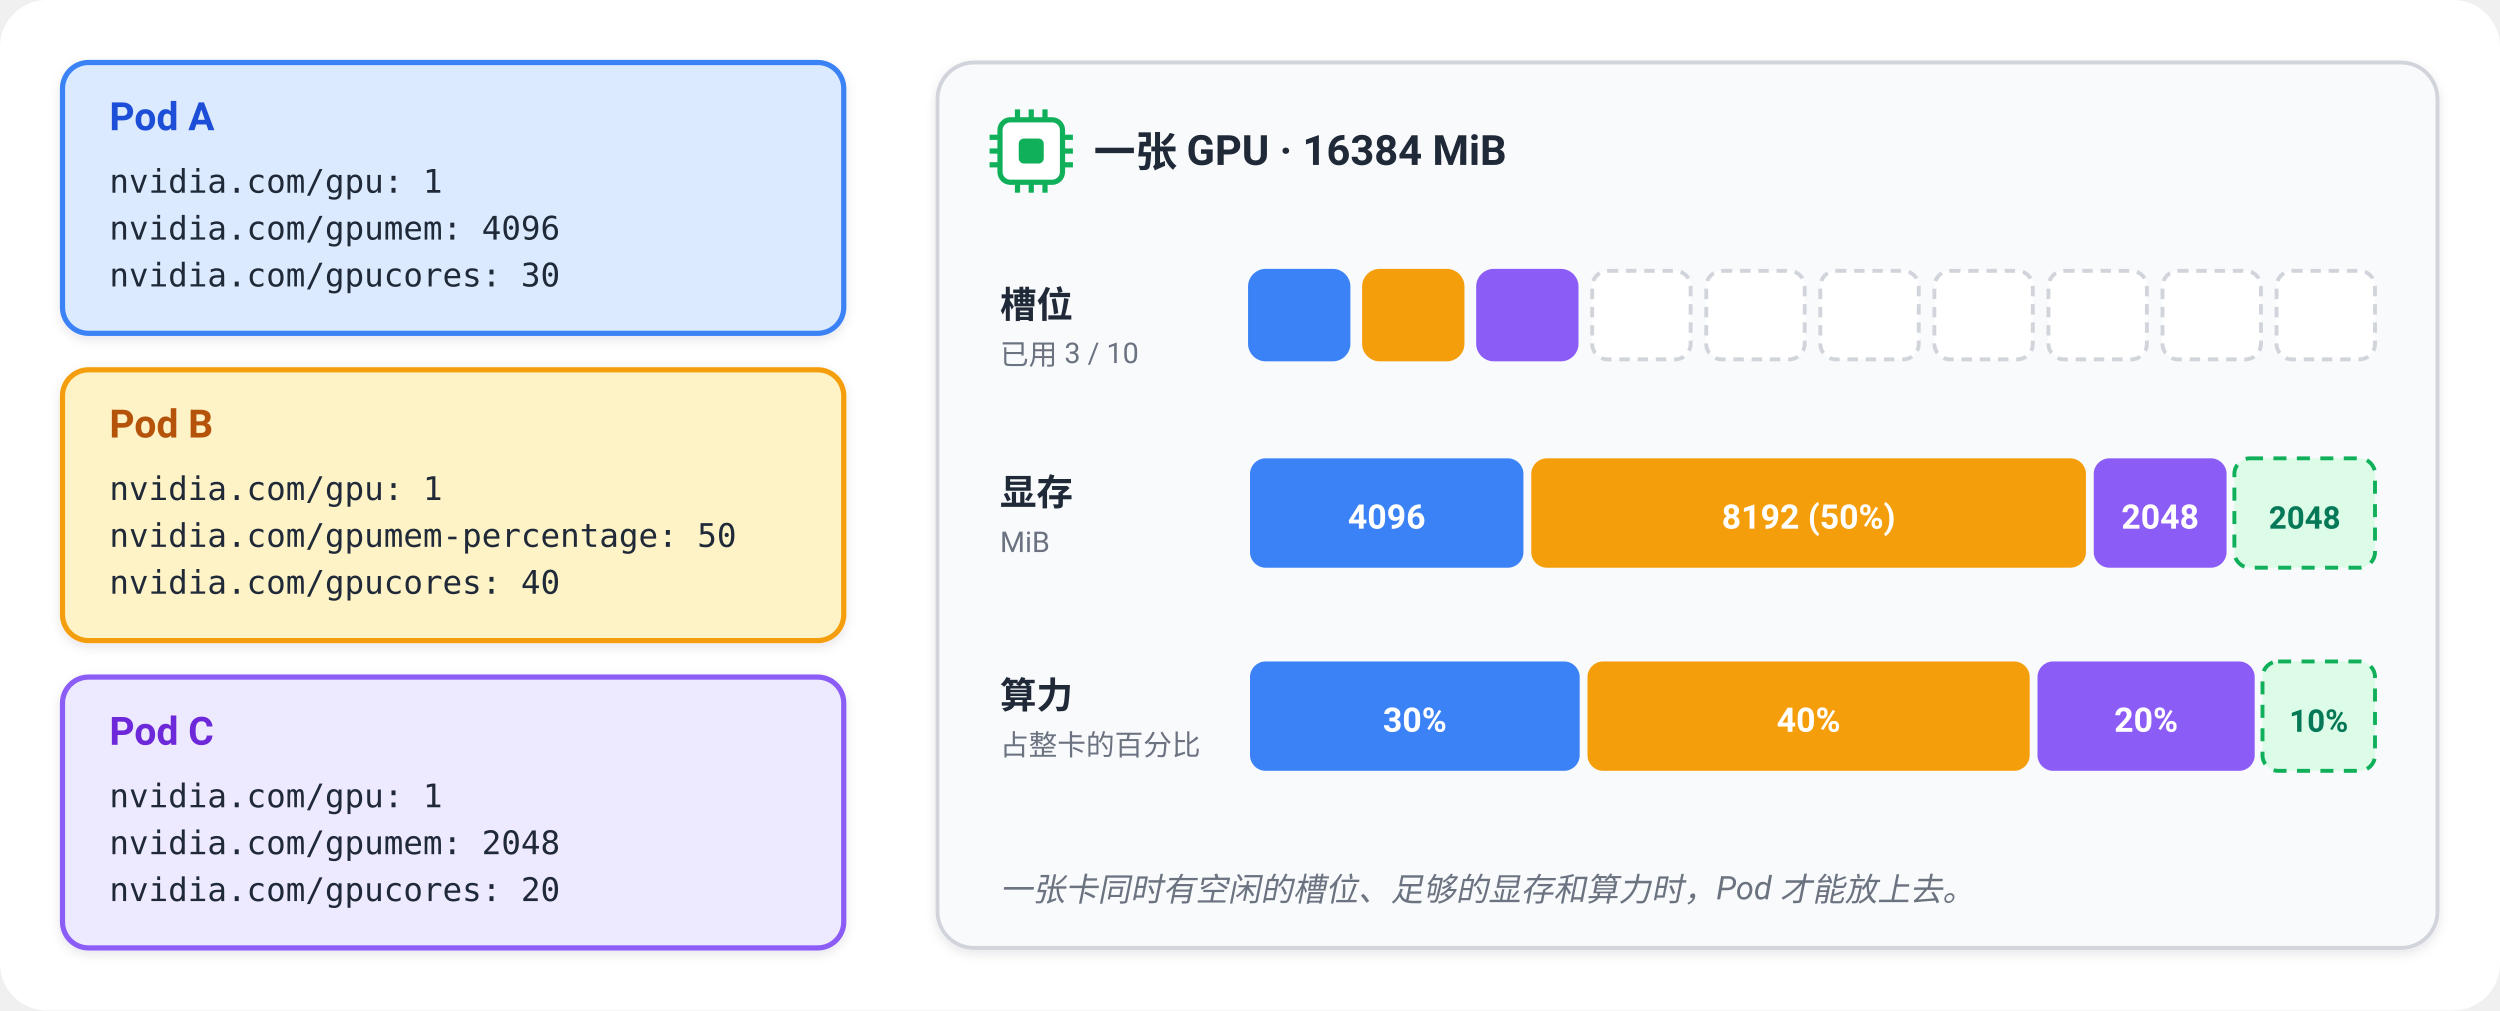
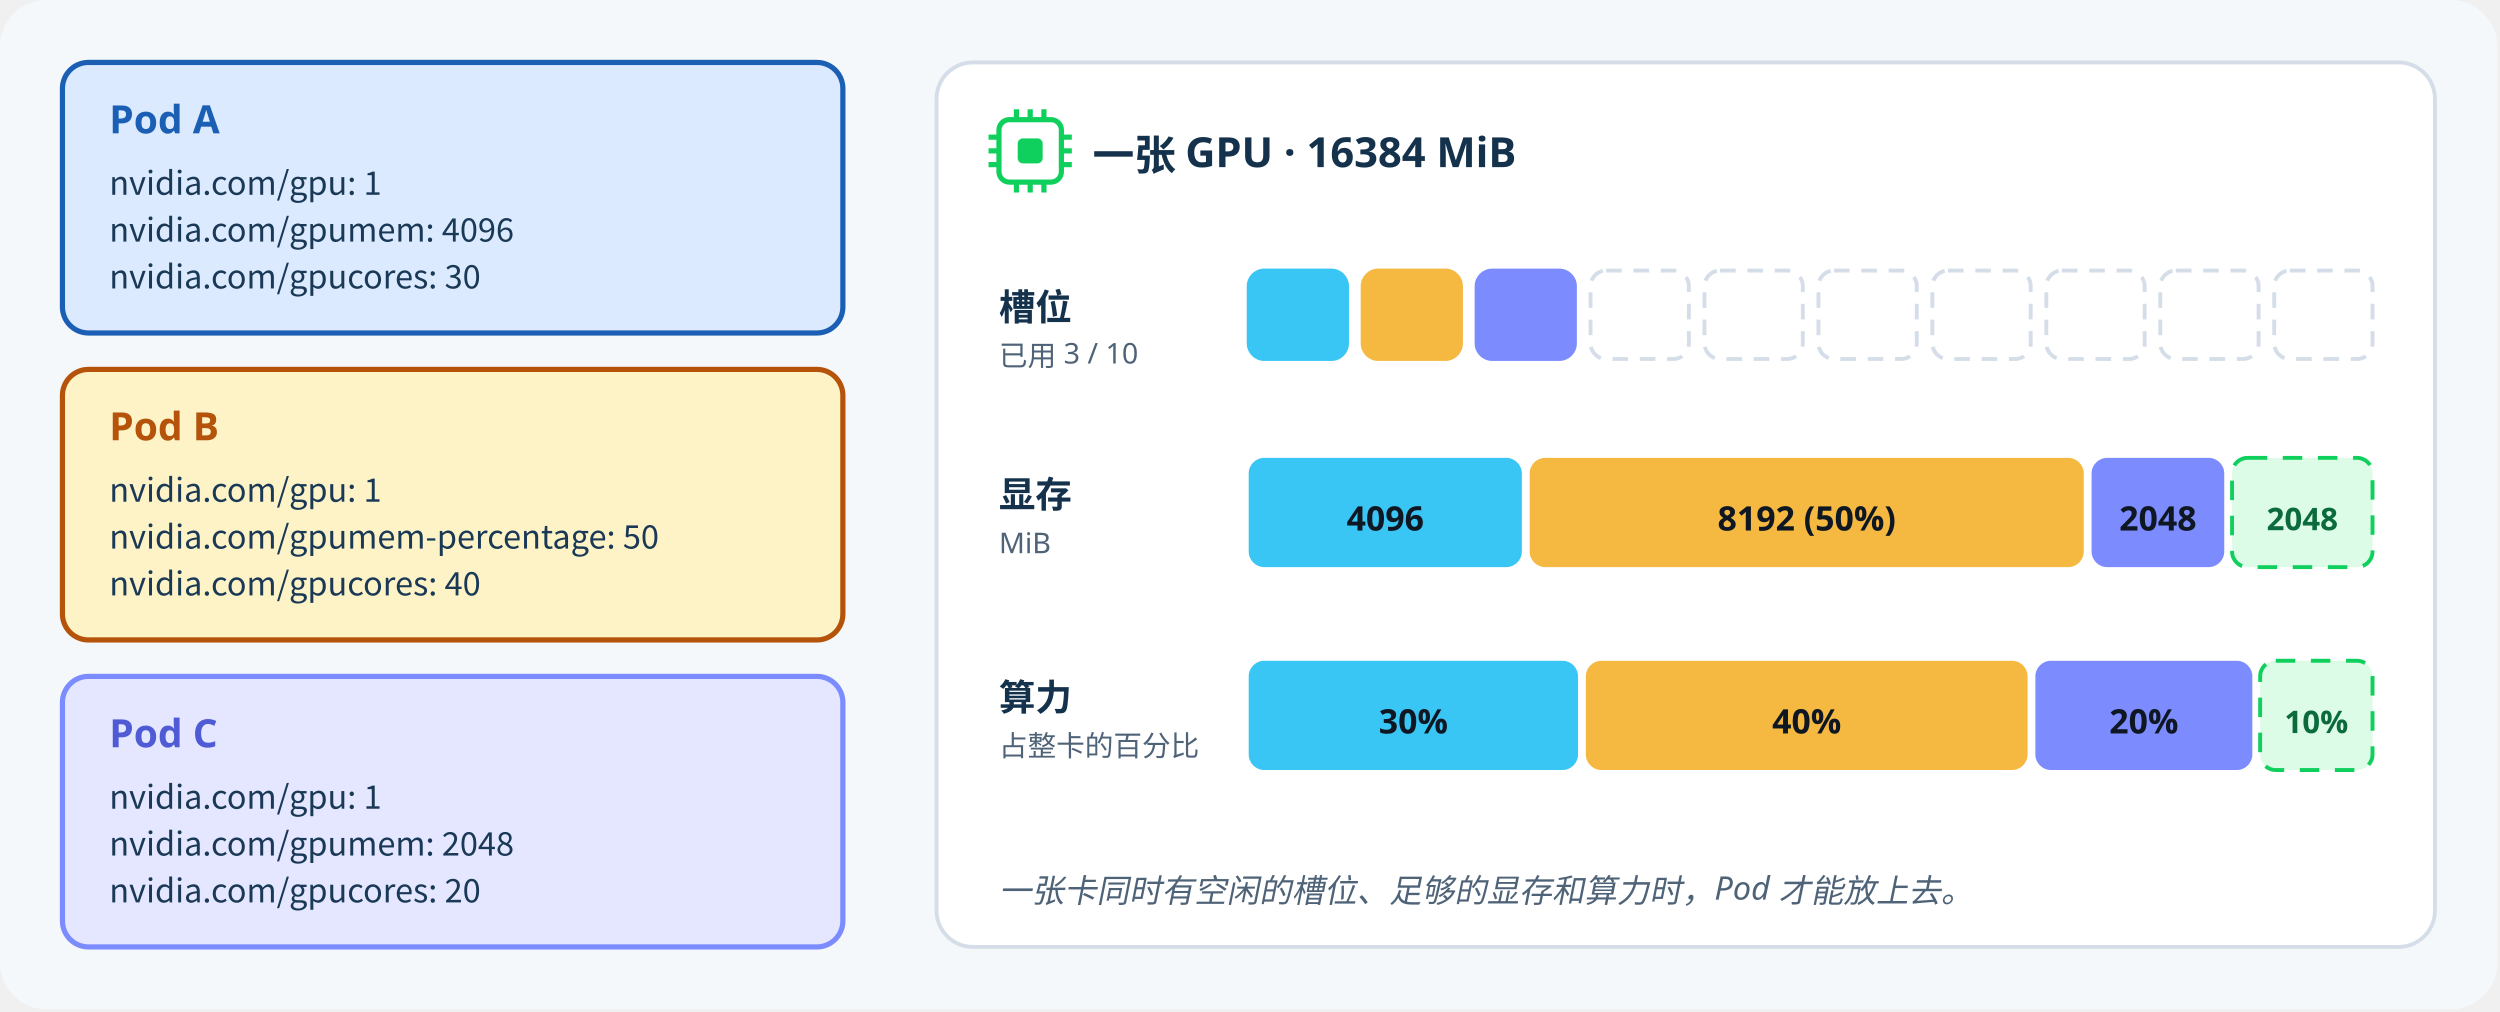
- <svg xmlns="http://www.w3.org/2000/svg" viewBox="0 0 960 388" width="960" height="388" role="img">
-   <defs>
-     <pattern id="hatch" width="8" height="8" patternUnits="userSpaceOnUse" patternTransform="rotate(45)">
-       <rect width="8" height="8" fill="#F3F4F6" />
-       <line x1="0" y1="0" x2="0" y2="8" stroke="#D1D5DB" stroke-width="3" />
-     </pattern>
-     <marker id="arrow" viewBox="0 0 10 10" refX="8.5" refY="5" markerWidth="7" markerHeight="7" orient="auto-start-reverse">
-       <path d="M0,0 L10,5 L0,10 z" fill="#64748B" />
-     </marker>
-     <marker id="arrowG" viewBox="0 0 10 10" refX="8.5" refY="5" markerWidth="7" markerHeight="7" orient="auto-start-reverse">
-       <path d="M0,0 L10,5 L0,10 z" fill="#10B05A" />
-     </marker>
-     <marker id="arrowR" viewBox="0 0 10 10" refX="8.5" refY="5" markerWidth="7" markerHeight="7" orient="auto-start-reverse">
-       <path d="M0,0 L10,5 L0,10 z" fill="#EF4444" />
-     </marker>
-     <filter id="shadow" x="-10%" y="-10%" width="120%" height="130%">
-       <feDropShadow dx="0" dy="1.5" stdDeviation="2" flood-color="#0F172A" flood-opacity="0.10" />
-     </filter>
-   </defs>
-   <rect x="0" y="0" width="960" height="388" rx="18" fill="#FFFFFF" />
-   <rect x="24" y="24" width="300" height="104" rx="10" fill="#DBEAFE" stroke="#3B82F6" stroke-width="2" filter="url(#shadow)" />
-   <text x="42" y="50" font-family="-apple-system, BlinkMacSystemFont, 'Segoe UI', Roboto, 'Helvetica Neue', Arial, 'PingFang SC', 'Hiragino Sans GB', 'Noto Sans CJK SC', 'Microsoft YaHei', sans-serif" font-size="15" font-weight="700" fill="#1D4ED8" text-anchor="start">Pod A</text>
-   <text x="42" y="74" font-family="ui-monospace, SFMono-Regular, Menlo, Consolas, monospace" font-size="12.5" font-weight="400" fill="#1F2937" text-anchor="start">nvidia.com/gpu: 1</text>
-   <text x="42" y="92" font-family="ui-monospace, SFMono-Regular, Menlo, Consolas, monospace" font-size="12.5" font-weight="400" fill="#1F2937" text-anchor="start">nvidia.com/gpumem: 4096</text>
-   <text x="42" y="110" font-family="ui-monospace, SFMono-Regular, Menlo, Consolas, monospace" font-size="12.5" font-weight="400" fill="#1F2937" text-anchor="start">nvidia.com/gpucores: 30</text>
-   <rect x="24" y="142" width="300" height="104" rx="10" fill="#FEF3C7" stroke="#F59E0B" stroke-width="2" filter="url(#shadow)" />
-   <text x="42" y="168" font-family="-apple-system, BlinkMacSystemFont, 'Segoe UI', Roboto, 'Helvetica Neue', Arial, 'PingFang SC', 'Hiragino Sans GB', 'Noto Sans CJK SC', 'Microsoft YaHei', sans-serif" font-size="15" font-weight="700" fill="#B45309" text-anchor="start">Pod B</text>
-   <text x="42" y="192" font-family="ui-monospace, SFMono-Regular, Menlo, Consolas, monospace" font-size="12.5" font-weight="400" fill="#1F2937" text-anchor="start">nvidia.com/gpu: 1</text>
-   <text x="42" y="210" font-family="ui-monospace, SFMono-Regular, Menlo, Consolas, monospace" font-size="12.5" font-weight="400" fill="#1F2937" text-anchor="start">nvidia.com/gpumem-percentage: 50</text>
-   <text x="42" y="228" font-family="ui-monospace, SFMono-Regular, Menlo, Consolas, monospace" font-size="12.5" font-weight="400" fill="#1F2937" text-anchor="start">nvidia.com/gpucores: 40</text>
-   <rect x="24" y="260" width="300" height="104" rx="10" fill="#EDE9FE" stroke="#8B5CF6" stroke-width="2" filter="url(#shadow)" />
-   <text x="42" y="286" font-family="-apple-system, BlinkMacSystemFont, 'Segoe UI', Roboto, 'Helvetica Neue', Arial, 'PingFang SC', 'Hiragino Sans GB', 'Noto Sans CJK SC', 'Microsoft YaHei', sans-serif" font-size="15" font-weight="700" fill="#6D28D9" text-anchor="start">Pod C</text>
-   <text x="42" y="310" font-family="ui-monospace, SFMono-Regular, Menlo, Consolas, monospace" font-size="12.5" font-weight="400" fill="#1F2937" text-anchor="start">nvidia.com/gpu: 1</text>
-   <text x="42" y="328" font-family="ui-monospace, SFMono-Regular, Menlo, Consolas, monospace" font-size="12.5" font-weight="400" fill="#1F2937" text-anchor="start">nvidia.com/gpumem: 2048</text>
-   <text x="42" y="346" font-family="ui-monospace, SFMono-Regular, Menlo, Consolas, monospace" font-size="12.5" font-weight="400" fill="#1F2937" text-anchor="start">nvidia.com/gpucores: 20</text>
-   <rect x="360" y="24" width="576" height="340" rx="14" fill="#F8FAFC" stroke="#D1D5DB" stroke-width="1.5" filter="url(#shadow)" />
-   <line x1="390.72" y1="42" x2="390.72" y2="46" stroke="#10B05A" stroke-width="2" />
-   <line x1="390.72" y1="70" x2="390.72" y2="74" stroke="#10B05A" stroke-width="2" />
-   <line x1="380" y1="52.72" x2="384" y2="52.72" stroke="#10B05A" stroke-width="2" />
-   <line x1="408" y1="52.72" x2="412" y2="52.72" stroke="#10B05A" stroke-width="2" />
-   <line x1="396.0" y1="42" x2="396.0" y2="46" stroke="#10B05A" stroke-width="2" />
-   <line x1="396.0" y1="70" x2="396.0" y2="74" stroke="#10B05A" stroke-width="2" />
-   <line x1="380" y1="58.0" x2="384" y2="58.0" stroke="#10B05A" stroke-width="2" />
-   <line x1="408" y1="58.0" x2="412" y2="58.0" stroke="#10B05A" stroke-width="2" />
-   <line x1="401.28" y1="42" x2="401.28" y2="46" stroke="#10B05A" stroke-width="2" />
-   <line x1="401.28" y1="70" x2="401.28" y2="74" stroke="#10B05A" stroke-width="2" />
-   <line x1="380" y1="63.28" x2="384" y2="63.28" stroke="#10B05A" stroke-width="2" />
-   <line x1="408" y1="63.28" x2="412" y2="63.28" stroke="#10B05A" stroke-width="2" />
-   <rect x="384" y="46" width="24" height="24" rx="4" fill="#fff" stroke="#10B05A" stroke-width="2" />
-   <rect x="391.2" y="53.2" width="9.6" height="9.6" rx="2" fill="#10B05A" />
-   <text x="420" y="64" font-family="-apple-system, BlinkMacSystemFont, 'Segoe UI', Roboto, 'Helvetica Neue', Arial, 'PingFang SC', 'Hiragino Sans GB', 'Noto Sans CJK SC', 'Microsoft YaHei', sans-serif" font-size="16" font-weight="700" fill="#1F2937" text-anchor="start">一张 GPU · 16384 MiB</text>
-   <text x="384" y="122" font-family="-apple-system, BlinkMacSystemFont, 'Segoe UI', Roboto, 'Helvetica Neue', Arial, 'PingFang SC', 'Hiragino Sans GB', 'Noto Sans CJK SC', 'Microsoft YaHei', sans-serif" font-size="14" font-weight="700" fill="#1F2937" text-anchor="start">槽位</text>
-   <text x="384" y="140" font-family="-apple-system, BlinkMacSystemFont, 'Segoe UI', Roboto, 'Helvetica Neue', Arial, 'PingFang SC', 'Hiragino Sans GB', 'Noto Sans CJK SC', 'Microsoft YaHei', sans-serif" font-size="11" font-weight="400" fill="#6B7280" text-anchor="start">已用 3 / 10</text>
-   <rect x="480.0" y="104" width="37.8" height="34" rx="6" fill="#3B82F6" stroke="#3B82F6" stroke-width="1.5" />
-   <rect x="523.8" y="104" width="37.8" height="34" rx="6" fill="#F59E0B" stroke="#F59E0B" stroke-width="1.5" />
-   <rect x="567.6" y="104" width="37.8" height="34" rx="6" fill="#8B5CF6" stroke="#8B5CF6" stroke-width="1.5" />
-   <rect x="611.4" y="104" width="37.8" height="34" rx="6" fill="#fff" stroke="#D1D5DB" stroke-width="1.5" stroke-dasharray="4 3" />
-   <rect x="655.2" y="104" width="37.8" height="34" rx="6" fill="#fff" stroke="#D1D5DB" stroke-width="1.5" stroke-dasharray="4 3" />
-   <rect x="699.0" y="104" width="37.8" height="34" rx="6" fill="#fff" stroke="#D1D5DB" stroke-width="1.5" stroke-dasharray="4 3" />
-   <rect x="742.8" y="104" width="37.8" height="34" rx="6" fill="#fff" stroke="#D1D5DB" stroke-width="1.5" stroke-dasharray="4 3" />
-   <rect x="786.6" y="104" width="37.8" height="34" rx="6" fill="#fff" stroke="#D1D5DB" stroke-width="1.5" stroke-dasharray="4 3" />
-   <rect x="830.4" y="104" width="37.8" height="34" rx="6" fill="#fff" stroke="#D1D5DB" stroke-width="1.5" stroke-dasharray="4 3" />
-   <rect x="874.2" y="104" width="37.8" height="34" rx="6" fill="#fff" stroke="#D1D5DB" stroke-width="1.5" stroke-dasharray="4 3" />
-   <text x="384" y="194" font-family="-apple-system, BlinkMacSystemFont, 'Segoe UI', Roboto, 'Helvetica Neue', Arial, 'PingFang SC', 'Hiragino Sans GB', 'Noto Sans CJK SC', 'Microsoft YaHei', sans-serif" font-size="14" font-weight="700" fill="#1F2937" text-anchor="start">显存</text>
-   <text x="384" y="212" font-family="-apple-system, BlinkMacSystemFont, 'Segoe UI', Roboto, 'Helvetica Neue', Arial, 'PingFang SC', 'Hiragino Sans GB', 'Noto Sans CJK SC', 'Microsoft YaHei', sans-serif" font-size="11" font-weight="400" fill="#6B7280" text-anchor="start">MiB</text>
-   <rect x="480" y="176" width="105.0" height="42" rx="6" fill="#3B82F6" />
-   <text x="532.5" y="203" font-family="-apple-system, BlinkMacSystemFont, 'Segoe UI', Roboto, 'Helvetica Neue', Arial, 'PingFang SC', 'Hiragino Sans GB', 'Noto Sans CJK SC', 'Microsoft YaHei', sans-serif" font-size="13" font-weight="700" fill="#fff" text-anchor="middle">4096</text>
-   <rect x="588.0" y="176" width="213.0" height="42" rx="6" fill="#F59E0B" />
-   <text x="694.5" y="203" font-family="-apple-system, BlinkMacSystemFont, 'Segoe UI', Roboto, 'Helvetica Neue', Arial, 'PingFang SC', 'Hiragino Sans GB', 'Noto Sans CJK SC', 'Microsoft YaHei', sans-serif" font-size="13" font-weight="700" fill="#fff" text-anchor="middle">8192 (50%)</text>
-   <rect x="804.0" y="176" width="51.0" height="42" rx="6" fill="#8B5CF6" />
-   <text x="829.5" y="203" font-family="-apple-system, BlinkMacSystemFont, 'Segoe UI', Roboto, 'Helvetica Neue', Arial, 'PingFang SC', 'Hiragino Sans GB', 'Noto Sans CJK SC', 'Microsoft YaHei', sans-serif" font-size="13" font-weight="700" fill="#fff" text-anchor="middle">2048</text>
-   <rect x="858.0" y="176" width="54.0" height="42" rx="6" fill="#DCFCE7" stroke="#10B05A" stroke-width="1.5" stroke-dasharray="5 4" />
-   <text x="885.0" y="203" font-family="-apple-system, BlinkMacSystemFont, 'Segoe UI', Roboto, 'Helvetica Neue', Arial, 'PingFang SC', 'Hiragino Sans GB', 'Noto Sans CJK SC', 'Microsoft YaHei', sans-serif" font-size="12" font-weight="600" fill="#047857" text-anchor="middle">2048</text>
-   <text x="384" y="272" font-family="-apple-system, BlinkMacSystemFont, 'Segoe UI', Roboto, 'Helvetica Neue', Arial, 'PingFang SC', 'Hiragino Sans GB', 'Noto Sans CJK SC', 'Microsoft YaHei', sans-serif" font-size="14" font-weight="700" fill="#1F2937" text-anchor="start">算力</text>
-   <text x="384" y="290" font-family="-apple-system, BlinkMacSystemFont, 'Segoe UI', Roboto, 'Helvetica Neue', Arial, 'PingFang SC', 'Hiragino Sans GB', 'Noto Sans CJK SC', 'Microsoft YaHei', sans-serif" font-size="11" font-weight="400" fill="#6B7280" text-anchor="start">占整卡的百分比</text>
-   <rect x="480" y="254" width="126.6" height="42" rx="6" fill="#3B82F6" />
-   <text x="543.3" y="281" font-family="-apple-system, BlinkMacSystemFont, 'Segoe UI', Roboto, 'Helvetica Neue', Arial, 'PingFang SC', 'Hiragino Sans GB', 'Noto Sans CJK SC', 'Microsoft YaHei', sans-serif" font-size="13" font-weight="700" fill="#fff" text-anchor="middle">30%</text>
-   <rect x="609.6" y="254" width="169.8" height="42" rx="6" fill="#F59E0B" />
-   <text x="694.5" y="281" font-family="-apple-system, BlinkMacSystemFont, 'Segoe UI', Roboto, 'Helvetica Neue', Arial, 'PingFang SC', 'Hiragino Sans GB', 'Noto Sans CJK SC', 'Microsoft YaHei', sans-serif" font-size="13" font-weight="700" fill="#fff" text-anchor="middle">40%</text>
-   <rect x="782.4" y="254" width="83.4" height="42" rx="6" fill="#8B5CF6" />
-   <text x="824.1" y="281" font-family="-apple-system, BlinkMacSystemFont, 'Segoe UI', Roboto, 'Helvetica Neue', Arial, 'PingFang SC', 'Hiragino Sans GB', 'Noto Sans CJK SC', 'Microsoft YaHei', sans-serif" font-size="13" font-weight="700" fill="#fff" text-anchor="middle">20%</text>
-   <rect x="868.8" y="254" width="43.2" height="42" rx="6" fill="#DCFCE7" stroke="#10B05A" stroke-width="1.5" stroke-dasharray="5 4" />
-   <text x="890.4" y="281" font-family="-apple-system, BlinkMacSystemFont, 'Segoe UI', Roboto, 'Helvetica Neue', Arial, 'PingFang SC', 'Hiragino Sans GB', 'Noto Sans CJK SC', 'Microsoft YaHei', sans-serif" font-size="12" font-weight="600" fill="#047857" text-anchor="middle">10%</text>
-   <text x="384" y="346" font-family="-apple-system, BlinkMacSystemFont, 'Segoe UI', Roboto, 'Helvetica Neue', Arial, 'PingFang SC', 'Hiragino Sans GB', 'Noto Sans CJK SC', 'Microsoft YaHei', sans-serif" font-size="12.5" font-weight="400" fill="#6B7280" text-anchor="start" font-style="italic">一张卡同时有空闲的槽位、足够的显存和算力时，Pod 才能放上去。</text>
+ <svg xmlns="http://www.w3.org/2000/svg" style="background: transparent; background-color: transparent; color-scheme: light;" version="1.1" width="961px" height="389px" viewBox="0 0 961 389">
+   <defs />
+   <g>
+     <g data-cell-id="0">
+       <g data-cell-id="1">
+         <g data-cell-id="c2">
+           <g>
+             <rect x="0" y="0" width="960" height="388" rx="18" ry="18" fill="#f5f8fb" stroke="none" pointer-events="all" style="fill: rgb(245, 248, 251);" />
+           </g>
+         </g>
+         <g data-cell-id="c3">
+           <g>
+             <rect x="24" y="24" width="300" height="104" rx="10" ry="10" fill="#dbeafe" stroke="#1a5fb4" stroke-width="2" pointer-events="all" style="fill: rgb(219, 234, 254); stroke: rgb(26, 95, 180);" />
+           </g>
+           <g data-cell-id="c4">
+             <g>
+               <rect x="38" y="33.5" width="50" height="22.5" fill="none" stroke="none" pointer-events="all" />
+             </g>
+             <g>
+               <g fill="#1A5FB4" font-family="'Source Sans 3', 'Noto Sans', 'Segoe UI', 'PingFang SC', 'Noto Sans CJK SC', 'Microsoft YaHei', sans-serif" font-weight="bold" text-anchor="start" font-size="15px" style="fill: rgb(26, 95, 180);">
+                 <text x="42" y="51.25">Pod A</text>
+               </g>
+             </g>
+           </g>
+           <g data-cell-id="c5">
+             <g>
+               <rect x="38" y="60.25" width="139.75" height="18.75" fill="none" stroke="none" pointer-events="all" />
+             </g>
+             <g>
+               <g fill="#1A3956" font-family="'IBM Plex Mono', 'SFMono-Regular', Consolas, 'PingFang SC', 'Noto Sans CJK SC', monospace" text-anchor="start" font-size="12.5px" style="fill: rgb(26, 57, 86);">
+                 <text x="42" y="74.88">nvidia.com/gpu: 1</text>
+               </g>
+             </g>
+           </g>
+           <g data-cell-id="c6">
+             <g>
+               <rect x="38" y="78.25" width="186.25" height="18.75" fill="none" stroke="none" pointer-events="all" />
+             </g>
+             <g>
+               <g fill="#1A3956" font-family="'IBM Plex Mono', 'SFMono-Regular', Consolas, 'PingFang SC', 'Noto Sans CJK SC', monospace" text-anchor="start" font-size="12.5px" style="fill: rgb(26, 57, 86);">
+                 <text x="42" y="92.88">nvidia.com/gpumem: 4096</text>
+               </g>
+             </g>
+           </g>
+           <g data-cell-id="c7">
+             <g>
+               <rect x="38" y="96.25" width="186.25" height="18.75" fill="none" stroke="none" pointer-events="all" />
+             </g>
+             <g>
+               <g fill="#1A3956" font-family="'IBM Plex Mono', 'SFMono-Regular', Consolas, 'PingFang SC', 'Noto Sans CJK SC', monospace" text-anchor="start" font-size="12.5px" style="fill: rgb(26, 57, 86);">
+                 <text x="42" y="110.88">nvidia.com/gpucores: 30</text>
+               </g>
+             </g>
+           </g>
+         </g>
+         <g data-cell-id="c8">
+           <g>
+             <rect x="24" y="142" width="300" height="104" rx="10" ry="10" fill="#fef3c7" stroke="#b45309" stroke-width="2" pointer-events="all" style="fill: rgb(254, 243, 199); stroke: rgb(180, 83, 9);" />
+           </g>
+           <g data-cell-id="c9">
+             <g>
+               <rect x="38" y="151.5" width="50" height="22.5" fill="none" stroke="none" pointer-events="all" />
+             </g>
+             <g>
+               <g fill="#B45309" font-family="'Source Sans 3', 'Noto Sans', 'Segoe UI', 'PingFang SC', 'Noto Sans CJK SC', 'Microsoft YaHei', sans-serif" font-weight="bold" text-anchor="start" font-size="15px" style="fill: rgb(180, 83, 9);">
+                 <text x="42" y="169.25">Pod B</text>
+               </g>
+             </g>
+           </g>
+           <g data-cell-id="c10">
+             <g>
+               <rect x="38" y="178.25" width="139.75" height="18.75" fill="none" stroke="none" pointer-events="all" />
+             </g>
+             <g>
+               <g fill="#1A3956" font-family="'IBM Plex Mono', 'SFMono-Regular', Consolas, 'PingFang SC', 'Noto Sans CJK SC', monospace" text-anchor="start" font-size="12.5px" style="fill: rgb(26, 57, 86);">
+                 <text x="42" y="192.88">nvidia.com/gpu: 1</text>
+               </g>
+             </g>
+           </g>
+           <g data-cell-id="c11">
+             <g>
+               <rect x="38" y="196.25" width="256" height="18.75" fill="none" stroke="none" pointer-events="all" />
+             </g>
+             <g>
+               <g fill="#1A3956" font-family="'IBM Plex Mono', 'SFMono-Regular', Consolas, 'PingFang SC', 'Noto Sans CJK SC', monospace" text-anchor="start" font-size="12.5px" style="fill: rgb(26, 57, 86);">
+                 <text x="42" y="210.88">nvidia.com/gpumem-percentage: 50</text>
+               </g>
+             </g>
+           </g>
+           <g data-cell-id="c12">
+             <g>
+               <rect x="38" y="214.25" width="186.25" height="18.75" fill="none" stroke="none" pointer-events="all" />
+             </g>
+             <g>
+               <g fill="#1A3956" font-family="'IBM Plex Mono', 'SFMono-Regular', Consolas, 'PingFang SC', 'Noto Sans CJK SC', monospace" text-anchor="start" font-size="12.5px" style="fill: rgb(26, 57, 86);">
+                 <text x="42" y="228.88">nvidia.com/gpucores: 40</text>
+               </g>
+             </g>
+           </g>
+         </g>
+         <g data-cell-id="c13">
+           <g>
+             <rect x="24" y="260" width="300" height="104" rx="10" ry="10" fill="#e4e7ff" stroke="#7c8cff" stroke-width="2" pointer-events="all" style="fill: rgb(228, 231, 255); stroke: rgb(124, 140, 255);" />
+           </g>
+           <g data-cell-id="c14">
+             <g>
+               <rect x="38" y="269.5" width="50" height="22.5" fill="none" stroke="none" pointer-events="all" />
+             </g>
+             <g>
+               <g fill="#4F5BD5" font-family="'Source Sans 3', 'Noto Sans', 'Segoe UI', 'PingFang SC', 'Noto Sans CJK SC', 'Microsoft YaHei', sans-serif" font-weight="bold" text-anchor="start" font-size="15px" style="fill: rgb(79, 91, 213);">
+                 <text x="42" y="287.25">Pod C</text>
+               </g>
+             </g>
+           </g>
+           <g data-cell-id="c15">
+             <g>
+               <rect x="38" y="296.25" width="139.75" height="18.75" fill="none" stroke="none" pointer-events="all" />
+             </g>
+             <g>
+               <g fill="#1A3956" font-family="'IBM Plex Mono', 'SFMono-Regular', Consolas, 'PingFang SC', 'Noto Sans CJK SC', monospace" text-anchor="start" font-size="12.5px" style="fill: rgb(26, 57, 86);">
+                 <text x="42" y="310.88">nvidia.com/gpu: 1</text>
+               </g>
+             </g>
+           </g>
+           <g data-cell-id="c16">
+             <g>
+               <rect x="38" y="314.25" width="186.25" height="18.75" fill="none" stroke="none" pointer-events="all" />
+             </g>
+             <g>
+               <g fill="#1A3956" font-family="'IBM Plex Mono', 'SFMono-Regular', Consolas, 'PingFang SC', 'Noto Sans CJK SC', monospace" text-anchor="start" font-size="12.5px" style="fill: rgb(26, 57, 86);">
+                 <text x="42" y="328.88">nvidia.com/gpumem: 2048</text>
+               </g>
+             </g>
+           </g>
+           <g data-cell-id="c17">
+             <g>
+               <rect x="38" y="332.25" width="186.25" height="18.75" fill="none" stroke="none" pointer-events="all" />
+             </g>
+             <g>
+               <g fill="#1A3956" font-family="'IBM Plex Mono', 'SFMono-Regular', Consolas, 'PingFang SC', 'Noto Sans CJK SC', monospace" text-anchor="start" font-size="12.5px" style="fill: rgb(26, 57, 86);">
+                 <text x="42" y="346.88">nvidia.com/gpucores: 20</text>
+               </g>
+             </g>
+           </g>
+         </g>
+         <g data-cell-id="c18">
+           <g>
+             <rect x="360" y="24" width="576" height="340" rx="14" ry="14" fill="#ffffff" stroke="#d5dee8" stroke-width="1.5" pointer-events="all" style="fill: rgb(255, 255, 255); stroke: rgb(213, 222, 232);" />
+           </g>
+           <g data-cell-id="c33">
+             <g>
+               <rect x="416" y="46.4" width="183.36" height="24" fill="none" stroke="none" pointer-events="all" />
+             </g>
+             <g>
+               <g fill="#15324D" font-family="'Source Sans 3', 'Noto Sans', 'Segoe UI', 'PingFang SC', 'Noto Sans CJK SC', 'Microsoft YaHei', sans-serif" font-weight="bold" text-anchor="start" font-size="16px" style="fill: rgb(21, 50, 77);">
+                 <text x="420" y="65.4">一张 GPU · 16384 MiB</text>
+               </g>
+             </g>
+           </g>
+           <g data-cell-id="c34">
+             <g>
+               <rect x="380" y="106.6" width="36" height="21" fill="none" stroke="none" pointer-events="all" />
+             </g>
+             <g>
+               <g fill="#15324D" font-family="'Source Sans 3', 'Noto Sans', 'Segoe UI', 'PingFang SC', 'Noto Sans CJK SC', 'Microsoft YaHei', sans-serif" font-weight="bold" text-anchor="start" font-size="14px" style="fill: rgb(21, 50, 77);">
+                 <text x="384" y="123.1">槽位</text>
+               </g>
+             </g>
+           </g>
+           <g data-cell-id="c35">
+             <g>
+               <rect x="380" y="127.9" width="73.12" height="16.5" fill="none" stroke="none" pointer-events="all" />
+             </g>
+             <g>
+               <g fill="#4F6378" font-family="'Source Sans 3', 'Noto Sans', 'Segoe UI', 'PingFang SC', 'Noto Sans CJK SC', 'Microsoft YaHei', sans-serif" text-anchor="start" font-size="11px" style="fill: rgb(79, 99, 120);">
+                 <text x="384" y="140.65">已用 3 / 10</text>
+               </g>
+             </g>
+           </g>
+           <g data-cell-id="c46">
+             <g>
+               <rect x="380" y="178.6" width="36" height="21" fill="none" stroke="none" pointer-events="all" />
+             </g>
+             <g>
+               <g fill="#15324D" font-family="'Source Sans 3', 'Noto Sans', 'Segoe UI', 'PingFang SC', 'Noto Sans CJK SC', 'Microsoft YaHei', sans-serif" font-weight="bold" text-anchor="start" font-size="14px" style="fill: rgb(21, 50, 77);">
+                 <text x="384" y="195.1">显存</text>
+               </g>
+             </g>
+           </g>
+           <g data-cell-id="c47">
+             <g>
+               <rect x="380" y="199.9" width="26.48" height="16.5" fill="none" stroke="none" pointer-events="all" />
+             </g>
+             <g>
+               <g fill="#4F6378" font-family="'Source Sans 3', 'Noto Sans', 'Segoe UI', 'PingFang SC', 'Noto Sans CJK SC', 'Microsoft YaHei', sans-serif" text-anchor="start" font-size="11px" style="fill: rgb(79, 99, 120);">
+                 <text x="384" y="212.65">MiB</text>
+               </g>
+             </g>
+           </g>
+           <g data-cell-id="c56">
+             <g>
+               <rect x="380" y="256.6" width="36" height="21" fill="none" stroke="none" pointer-events="all" />
+             </g>
+             <g>
+               <g fill="#15324D" font-family="'Source Sans 3', 'Noto Sans', 'Segoe UI', 'PingFang SC', 'Noto Sans CJK SC', 'Microsoft YaHei', sans-serif" font-weight="bold" text-anchor="start" font-size="14px" style="fill: rgb(21, 50, 77);">
+                 <text x="384" y="273.1">算力</text>
+               </g>
+             </g>
+           </g>
+           <g data-cell-id="c57">
+             <g>
+               <rect x="380" y="277.9" width="85" height="16.5" fill="none" stroke="none" pointer-events="all" />
+             </g>
+             <g>
+               <g fill="#4F6378" font-family="'Source Sans 3', 'Noto Sans', 'Segoe UI', 'PingFang SC', 'Noto Sans CJK SC', 'Microsoft YaHei', sans-serif" text-anchor="start" font-size="11px" style="fill: rgb(79, 99, 120);">
+                 <text x="384" y="290.65">占整卡的百分比</text>
+               </g>
+             </g>
+           </g>
+           <g data-cell-id="c66">
+             <g>
+               <rect x="380" y="332.25" width="386" height="18.75" fill="none" stroke="none" pointer-events="all" />
+             </g>
+             <g>
+               <g fill="#4F6378" font-family="'Source Sans 3', 'Noto Sans', 'Segoe UI', 'PingFang SC', 'Noto Sans CJK SC', 'Microsoft YaHei', sans-serif" font-style="italic" text-anchor="start" font-size="12.5px" style="fill: rgb(79, 99, 120);">
+                 <text x="384" y="346.88">一张卡同时有空闲的槽位、足够的显存和算力时，Pod 才能放上去。</text>
+               </g>
+             </g>
+           </g>
+         </g>
+         <g data-cell-id="c19">
+           <g>
+             <path d="M 390.72 42 L 390.72 46" fill="none" stroke="#10d05d" stroke-width="2" stroke-miterlimit="10" pointer-events="stroke" style="stroke: rgb(16, 208, 93);" />
+           </g>
+         </g>
+         <g data-cell-id="c20">
+           <g>
+             <path d="M 390.72 70 L 390.72 74" fill="none" stroke="#10d05d" stroke-width="2" stroke-miterlimit="10" pointer-events="stroke" style="stroke: rgb(16, 208, 93);" />
+           </g>
+         </g>
+         <g data-cell-id="c21">
+           <g>
+             <path d="M 380 52.72 L 384 52.72" fill="none" stroke="#10d05d" stroke-width="2" stroke-miterlimit="10" pointer-events="stroke" style="stroke: rgb(16, 208, 93);" />
+           </g>
+         </g>
+         <g data-cell-id="c22">
+           <g>
+             <path d="M 408 52.72 L 412 52.72" fill="none" stroke="#10d05d" stroke-width="2" stroke-miterlimit="10" pointer-events="stroke" style="stroke: rgb(16, 208, 93);" />
+           </g>
+         </g>
+         <g data-cell-id="c23">
+           <g>
+             <path d="M 396 42 L 396 46" fill="none" stroke="#10d05d" stroke-width="2" stroke-miterlimit="10" pointer-events="stroke" style="stroke: rgb(16, 208, 93);" />
+           </g>
+         </g>
+         <g data-cell-id="c24">
+           <g>
+             <path d="M 396 70 L 396 74" fill="none" stroke="#10d05d" stroke-width="2" stroke-miterlimit="10" pointer-events="stroke" style="stroke: rgb(16, 208, 93);" />
+           </g>
+         </g>
+         <g data-cell-id="c25">
+           <g>
+             <path d="M 380 58 L 384 58" fill="none" stroke="#10d05d" stroke-width="2" stroke-miterlimit="10" pointer-events="stroke" style="stroke: rgb(16, 208, 93);" />
+           </g>
+         </g>
+         <g data-cell-id="c26">
+           <g>
+             <path d="M 408 58 L 412 58" fill="none" stroke="#10d05d" stroke-width="2" stroke-miterlimit="10" pointer-events="stroke" style="stroke: rgb(16, 208, 93);" />
+           </g>
+         </g>
+         <g data-cell-id="c27">
+           <g>
+             <path d="M 401.28 42 L 401.28 46" fill="none" stroke="#10d05d" stroke-width="2" stroke-miterlimit="10" pointer-events="stroke" style="stroke: rgb(16, 208, 93);" />
+           </g>
+         </g>
+         <g data-cell-id="c28">
+           <g>
+             <path d="M 401.28 70 L 401.28 74" fill="none" stroke="#10d05d" stroke-width="2" stroke-miterlimit="10" pointer-events="stroke" style="stroke: rgb(16, 208, 93);" />
+           </g>
+         </g>
+         <g data-cell-id="c29">
+           <g>
+             <path d="M 380 63.28 L 384 63.28" fill="none" stroke="#10d05d" stroke-width="2" stroke-miterlimit="10" pointer-events="stroke" style="stroke: rgb(16, 208, 93);" />
+           </g>
+         </g>
+         <g data-cell-id="c30">
+           <g>
+             <path d="M 408 63.28 L 412 63.28" fill="none" stroke="#10d05d" stroke-width="2" stroke-miterlimit="10" pointer-events="stroke" style="stroke: rgb(16, 208, 93);" />
+           </g>
+         </g>
+         <g data-cell-id="c31">
+           <g>
+             <rect x="384" y="46" width="24" height="24" rx="4" ry="4" fill="#ffffff" stroke="#10d05d" stroke-width="2" pointer-events="all" style="fill: rgb(255, 255, 255); stroke: rgb(16, 208, 93);" />
+           </g>
+         </g>
+         <g data-cell-id="c32">
+           <g>
+             <rect x="391.2" y="53.2" width="9.6" height="9.6" rx="2" ry="2" fill="#10d05d" stroke="none" pointer-events="all" style="fill: rgb(16, 208, 93);" />
+           </g>
+         </g>
+         <g data-cell-id="c36">
+           <g>
+             <rect x="480" y="104" width="37.8" height="34" rx="6" ry="6" fill="#39c6f4" stroke="#39c6f4" stroke-width="1.5" pointer-events="all" style="fill: rgb(57, 198, 244); stroke: rgb(57, 198, 244);" />
+           </g>
+         </g>
+         <g data-cell-id="c37">
+           <g>
+             <rect x="523.8" y="104" width="37.8" height="34" rx="6" ry="6" fill="#f5b942" stroke="#f5b942" stroke-width="1.5" pointer-events="all" style="fill: rgb(245, 185, 66); stroke: rgb(245, 185, 66);" />
+           </g>
+         </g>
+         <g data-cell-id="c38">
+           <g>
+             <rect x="567.6" y="104" width="37.8" height="34" rx="6" ry="6" fill="#7c8cff" stroke="#7c8cff" stroke-width="1.5" pointer-events="all" style="fill: rgb(124, 140, 255); stroke: rgb(124, 140, 255);" />
+           </g>
+         </g>
+         <g data-cell-id="c39">
+           <g>
+             <rect x="611.4" y="104" width="37.8" height="34" rx="6" ry="6" fill="#ffffff" stroke="#d5dee8" stroke-width="1.5" stroke-dasharray="6 4.5" pointer-events="all" style="fill: rgb(255, 255, 255); stroke: rgb(213, 222, 232);" />
+           </g>
+         </g>
+         <g data-cell-id="c40">
+           <g>
+             <rect x="655.2" y="104" width="37.8" height="34" rx="6" ry="6" fill="#ffffff" stroke="#d5dee8" stroke-width="1.5" stroke-dasharray="6 4.5" pointer-events="all" style="fill: rgb(255, 255, 255); stroke: rgb(213, 222, 232);" />
+           </g>
+         </g>
+         <g data-cell-id="c41">
+           <g>
+             <rect x="699" y="104" width="37.8" height="34" rx="6" ry="6" fill="#ffffff" stroke="#d5dee8" stroke-width="1.5" stroke-dasharray="6 4.5" pointer-events="all" style="fill: rgb(255, 255, 255); stroke: rgb(213, 222, 232);" />
+           </g>
+         </g>
+         <g data-cell-id="c42">
+           <g>
+             <rect x="742.8" y="104" width="37.8" height="34" rx="6" ry="6" fill="#ffffff" stroke="#d5dee8" stroke-width="1.5" stroke-dasharray="6 4.5" pointer-events="all" style="fill: rgb(255, 255, 255); stroke: rgb(213, 222, 232);" />
+           </g>
+         </g>
+         <g data-cell-id="c43">
+           <g>
+             <rect x="786.6" y="104" width="37.8" height="34" rx="6" ry="6" fill="#ffffff" stroke="#d5dee8" stroke-width="1.5" stroke-dasharray="6 4.5" pointer-events="all" style="fill: rgb(255, 255, 255); stroke: rgb(213, 222, 232);" />
+           </g>
+         </g>
+         <g data-cell-id="c44">
+           <g>
+             <rect x="830.4" y="104" width="37.8" height="34" rx="6" ry="6" fill="#ffffff" stroke="#d5dee8" stroke-width="1.5" stroke-dasharray="6 4.5" pointer-events="all" style="fill: rgb(255, 255, 255); stroke: rgb(213, 222, 232);" />
+           </g>
+         </g>
+         <g data-cell-id="c45">
+           <g>
+             <rect x="874.2" y="104" width="37.8" height="34" rx="6" ry="6" fill="#ffffff" stroke="#d5dee8" stroke-width="1.5" stroke-dasharray="6 4.5" pointer-events="all" style="fill: rgb(255, 255, 255); stroke: rgb(213, 222, 232);" />
+           </g>
+         </g>
+         <g data-cell-id="c48">
+           <g>
+             <rect x="480" y="176" width="105" height="42" rx="6" ry="6" fill="#39c6f4" stroke="none" pointer-events="all" style="fill: rgb(57, 198, 244);" />
+           </g>
+           <g data-cell-id="c49">
+             <g>
+               <rect x="513.94" y="188.7" width="37.12" height="19.5" fill="none" stroke="none" pointer-events="all" />
+             </g>
+             <g>
+               <g fill="#0F1722" font-family="'Source Sans 3', 'Noto Sans', 'Segoe UI', 'PingFang SC', 'Noto Sans CJK SC', 'Microsoft YaHei', sans-serif" font-weight="bold" text-anchor="middle" font-size="13px" style="fill: rgb(15, 23, 34);">
+                 <text x="532.5" y="203.95">4096</text>
+               </g>
+             </g>
+           </g>
+         </g>
+         <g data-cell-id="c50">
+           <g>
+             <rect x="588" y="176" width="213" height="42" rx="6" ry="6" fill="#f5b942" stroke="none" pointer-events="all" style="fill: rgb(245, 185, 66);" />
+           </g>
+           <g data-cell-id="c51">
+             <g>
+               <rect x="654.1" y="188.7" width="80.8" height="19.5" fill="none" stroke="none" pointer-events="all" />
+             </g>
+             <g>
+               <g fill="#0F1722" font-family="'Source Sans 3', 'Noto Sans', 'Segoe UI', 'PingFang SC', 'Noto Sans CJK SC', 'Microsoft YaHei', sans-serif" font-weight="bold" text-anchor="middle" font-size="13px" style="fill: rgb(15, 23, 34);">
+                 <text x="694.5" y="203.95">8192 (50%)</text>
+               </g>
+             </g>
+           </g>
+         </g>
+         <g data-cell-id="c52">
+           <g>
+             <rect x="804" y="176" width="51" height="42" rx="6" ry="6" fill="#7c8cff" stroke="none" pointer-events="all" style="fill: rgb(124, 140, 255);" />
+           </g>
+           <g data-cell-id="c53">
+             <g>
+               <rect x="810.94" y="188.7" width="37.12" height="19.5" fill="none" stroke="none" pointer-events="all" />
+             </g>
+             <g>
+               <g fill="#0F1722" font-family="'Source Sans 3', 'Noto Sans', 'Segoe UI', 'PingFang SC', 'Noto Sans CJK SC', 'Microsoft YaHei', sans-serif" font-weight="bold" text-anchor="middle" font-size="13px" style="fill: rgb(15, 23, 34);">
+                 <text x="829.5" y="203.95">2048</text>
+               </g>
+             </g>
+           </g>
+         </g>
+         <g data-cell-id="c54">
+           <g>
+             <rect x="858" y="176" width="54" height="42" rx="6" ry="6" fill="#dcfce7" stroke="#10d05d" stroke-width="1.5" stroke-dasharray="7.5 6" pointer-events="all" style="fill: rgb(220, 252, 231); stroke: rgb(16, 208, 93);" />
+           </g>
+           <g data-cell-id="c55">
+             <g>
+               <rect x="867.56" y="189.8" width="34.88" height="18" fill="none" stroke="none" pointer-events="all" />
+             </g>
+             <g>
+               <g fill="#0B6B3C" font-family="'Source Sans 3', 'Noto Sans', 'Segoe UI', 'PingFang SC', 'Noto Sans CJK SC', 'Microsoft YaHei', sans-serif" font-weight="bold" text-anchor="middle" font-size="12px" style="fill: rgb(11, 107, 60);">
+                 <text x="885" y="203.8">2048</text>
+               </g>
+             </g>
+           </g>
+         </g>
+         <g data-cell-id="c58">
+           <g>
+             <rect x="480" y="254" width="126.6" height="42" rx="6" ry="6" fill="#39c6f4" stroke="none" pointer-events="all" style="fill: rgb(57, 198, 244);" />
+           </g>
+           <g data-cell-id="c59">
+             <g>
+               <rect x="528.38" y="266.7" width="29.84" height="19.5" fill="none" stroke="none" pointer-events="all" />
+             </g>
+             <g>
+               <g fill="#0F1722" font-family="'Source Sans 3', 'Noto Sans', 'Segoe UI', 'PingFang SC', 'Noto Sans CJK SC', 'Microsoft YaHei', sans-serif" font-weight="bold" text-anchor="middle" font-size="13px" style="fill: rgb(15, 23, 34);">
+                 <text x="543.3" y="281.95">30%</text>
+               </g>
+             </g>
+           </g>
+         </g>
+         <g data-cell-id="c60">
+           <g>
+             <rect x="609.6" y="254" width="169.8" height="42" rx="6" ry="6" fill="#f5b942" stroke="none" pointer-events="all" style="fill: rgb(245, 185, 66);" />
+           </g>
+           <g data-cell-id="c61">
+             <g>
+               <rect x="679.58" y="266.7" width="29.84" height="19.5" fill="none" stroke="none" pointer-events="all" />
+             </g>
+             <g>
+               <g fill="#0F1722" font-family="'Source Sans 3', 'Noto Sans', 'Segoe UI', 'PingFang SC', 'Noto Sans CJK SC', 'Microsoft YaHei', sans-serif" font-weight="bold" text-anchor="middle" font-size="13px" style="fill: rgb(15, 23, 34);">
+                 <text x="694.5" y="281.95">40%</text>
+               </g>
+             </g>
+           </g>
+         </g>
+         <g data-cell-id="c62">
+           <g>
+             <rect x="782.4" y="254" width="83.4" height="42" rx="6" ry="6" fill="#7c8cff" stroke="none" pointer-events="all" style="fill: rgb(124, 140, 255);" />
+           </g>
+           <g data-cell-id="c63">
+             <g>
+               <rect x="809.18" y="266.7" width="29.84" height="19.5" fill="none" stroke="none" pointer-events="all" />
+             </g>
+             <g>
+               <g fill="#0F1722" font-family="'Source Sans 3', 'Noto Sans', 'Segoe UI', 'PingFang SC', 'Noto Sans CJK SC', 'Microsoft YaHei', sans-serif" font-weight="bold" text-anchor="middle" font-size="13px" style="fill: rgb(15, 23, 34);">
+                 <text x="824.1" y="281.95">20%</text>
+               </g>
+             </g>
+           </g>
+         </g>
+         <g data-cell-id="c64">
+           <g>
+             <rect x="868.8" y="254" width="43.2" height="42" rx="6" ry="6" fill="#dcfce7" stroke="#10d05d" stroke-width="1.5" stroke-dasharray="7.5 6" pointer-events="all" style="fill: rgb(220, 252, 231); stroke: rgb(16, 208, 93);" />
+           </g>
+           <g data-cell-id="c65">
+             <g>
+               <rect x="876.32" y="267.8" width="28.16" height="18" fill="none" stroke="none" pointer-events="all" />
+             </g>
+             <g>
+               <g fill="#0B6B3C" font-family="'Source Sans 3', 'Noto Sans', 'Segoe UI', 'PingFang SC', 'Noto Sans CJK SC', 'Microsoft YaHei', sans-serif" font-weight="bold" text-anchor="middle" font-size="12px" style="fill: rgb(11, 107, 60);">
+                 <text x="890.4" y="281.8">10%</text>
+               </g>
+             </g>
+           </g>
+         </g>
+       </g>
+     </g>
+   </g>
</svg>
